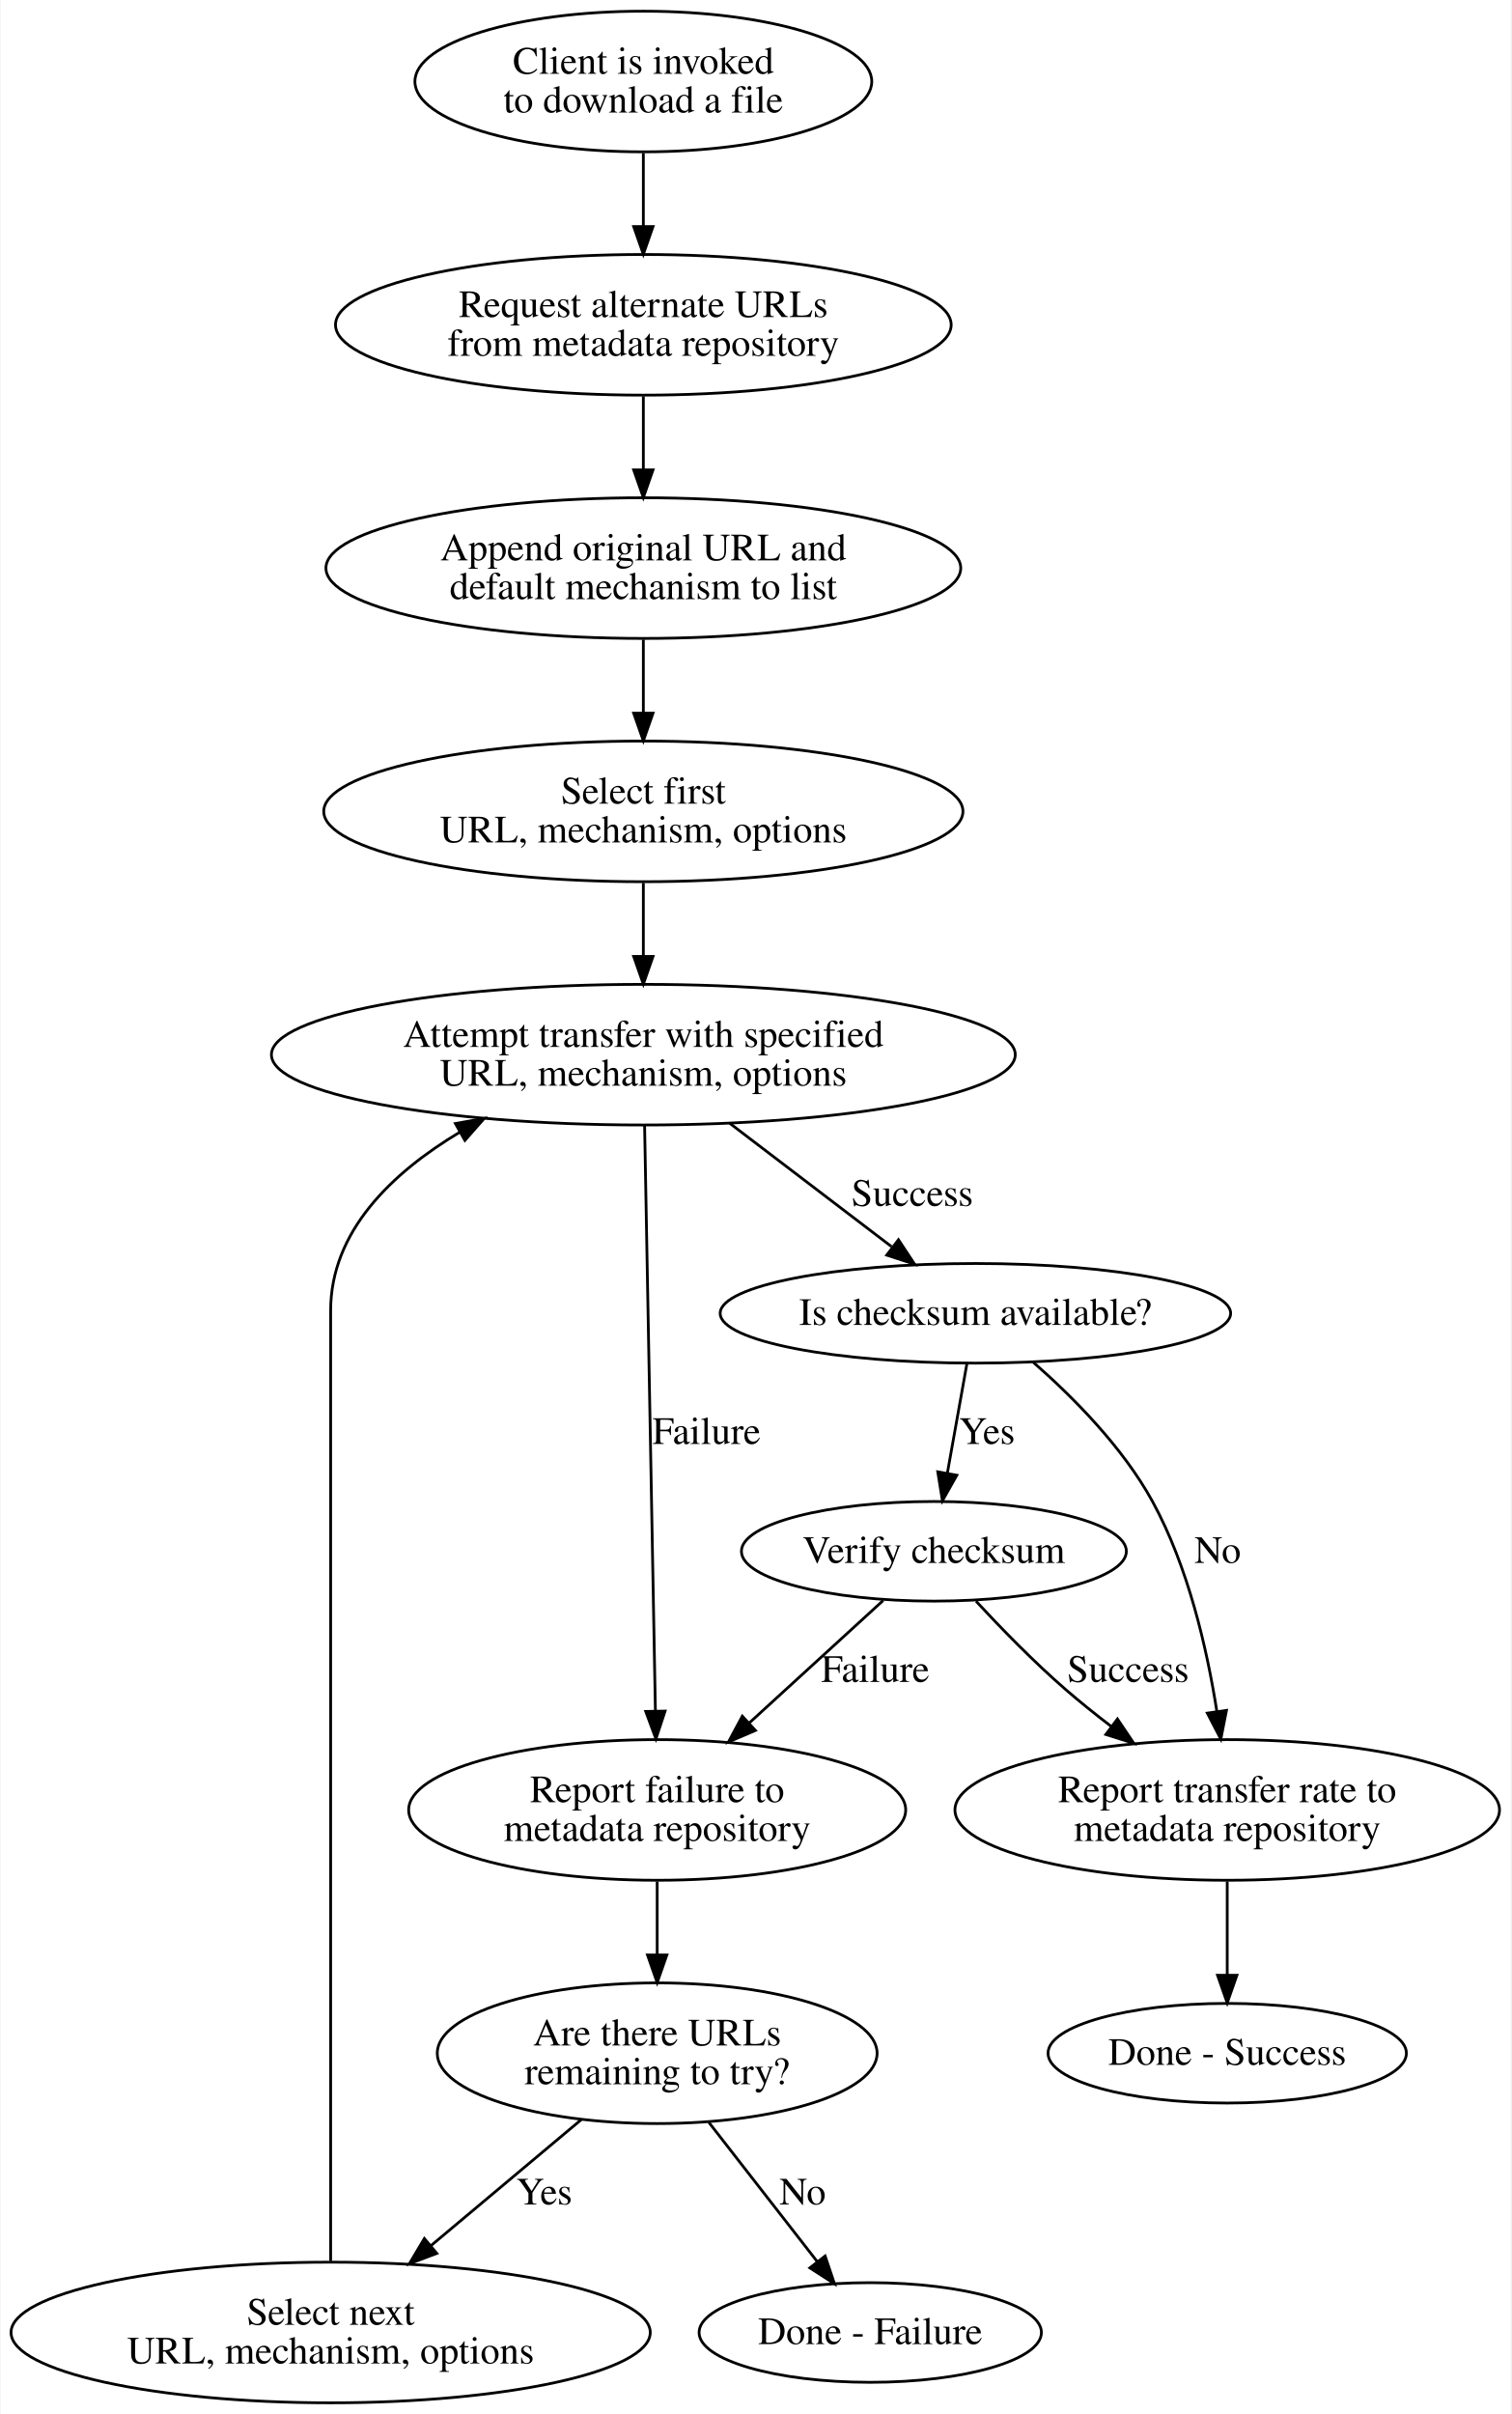
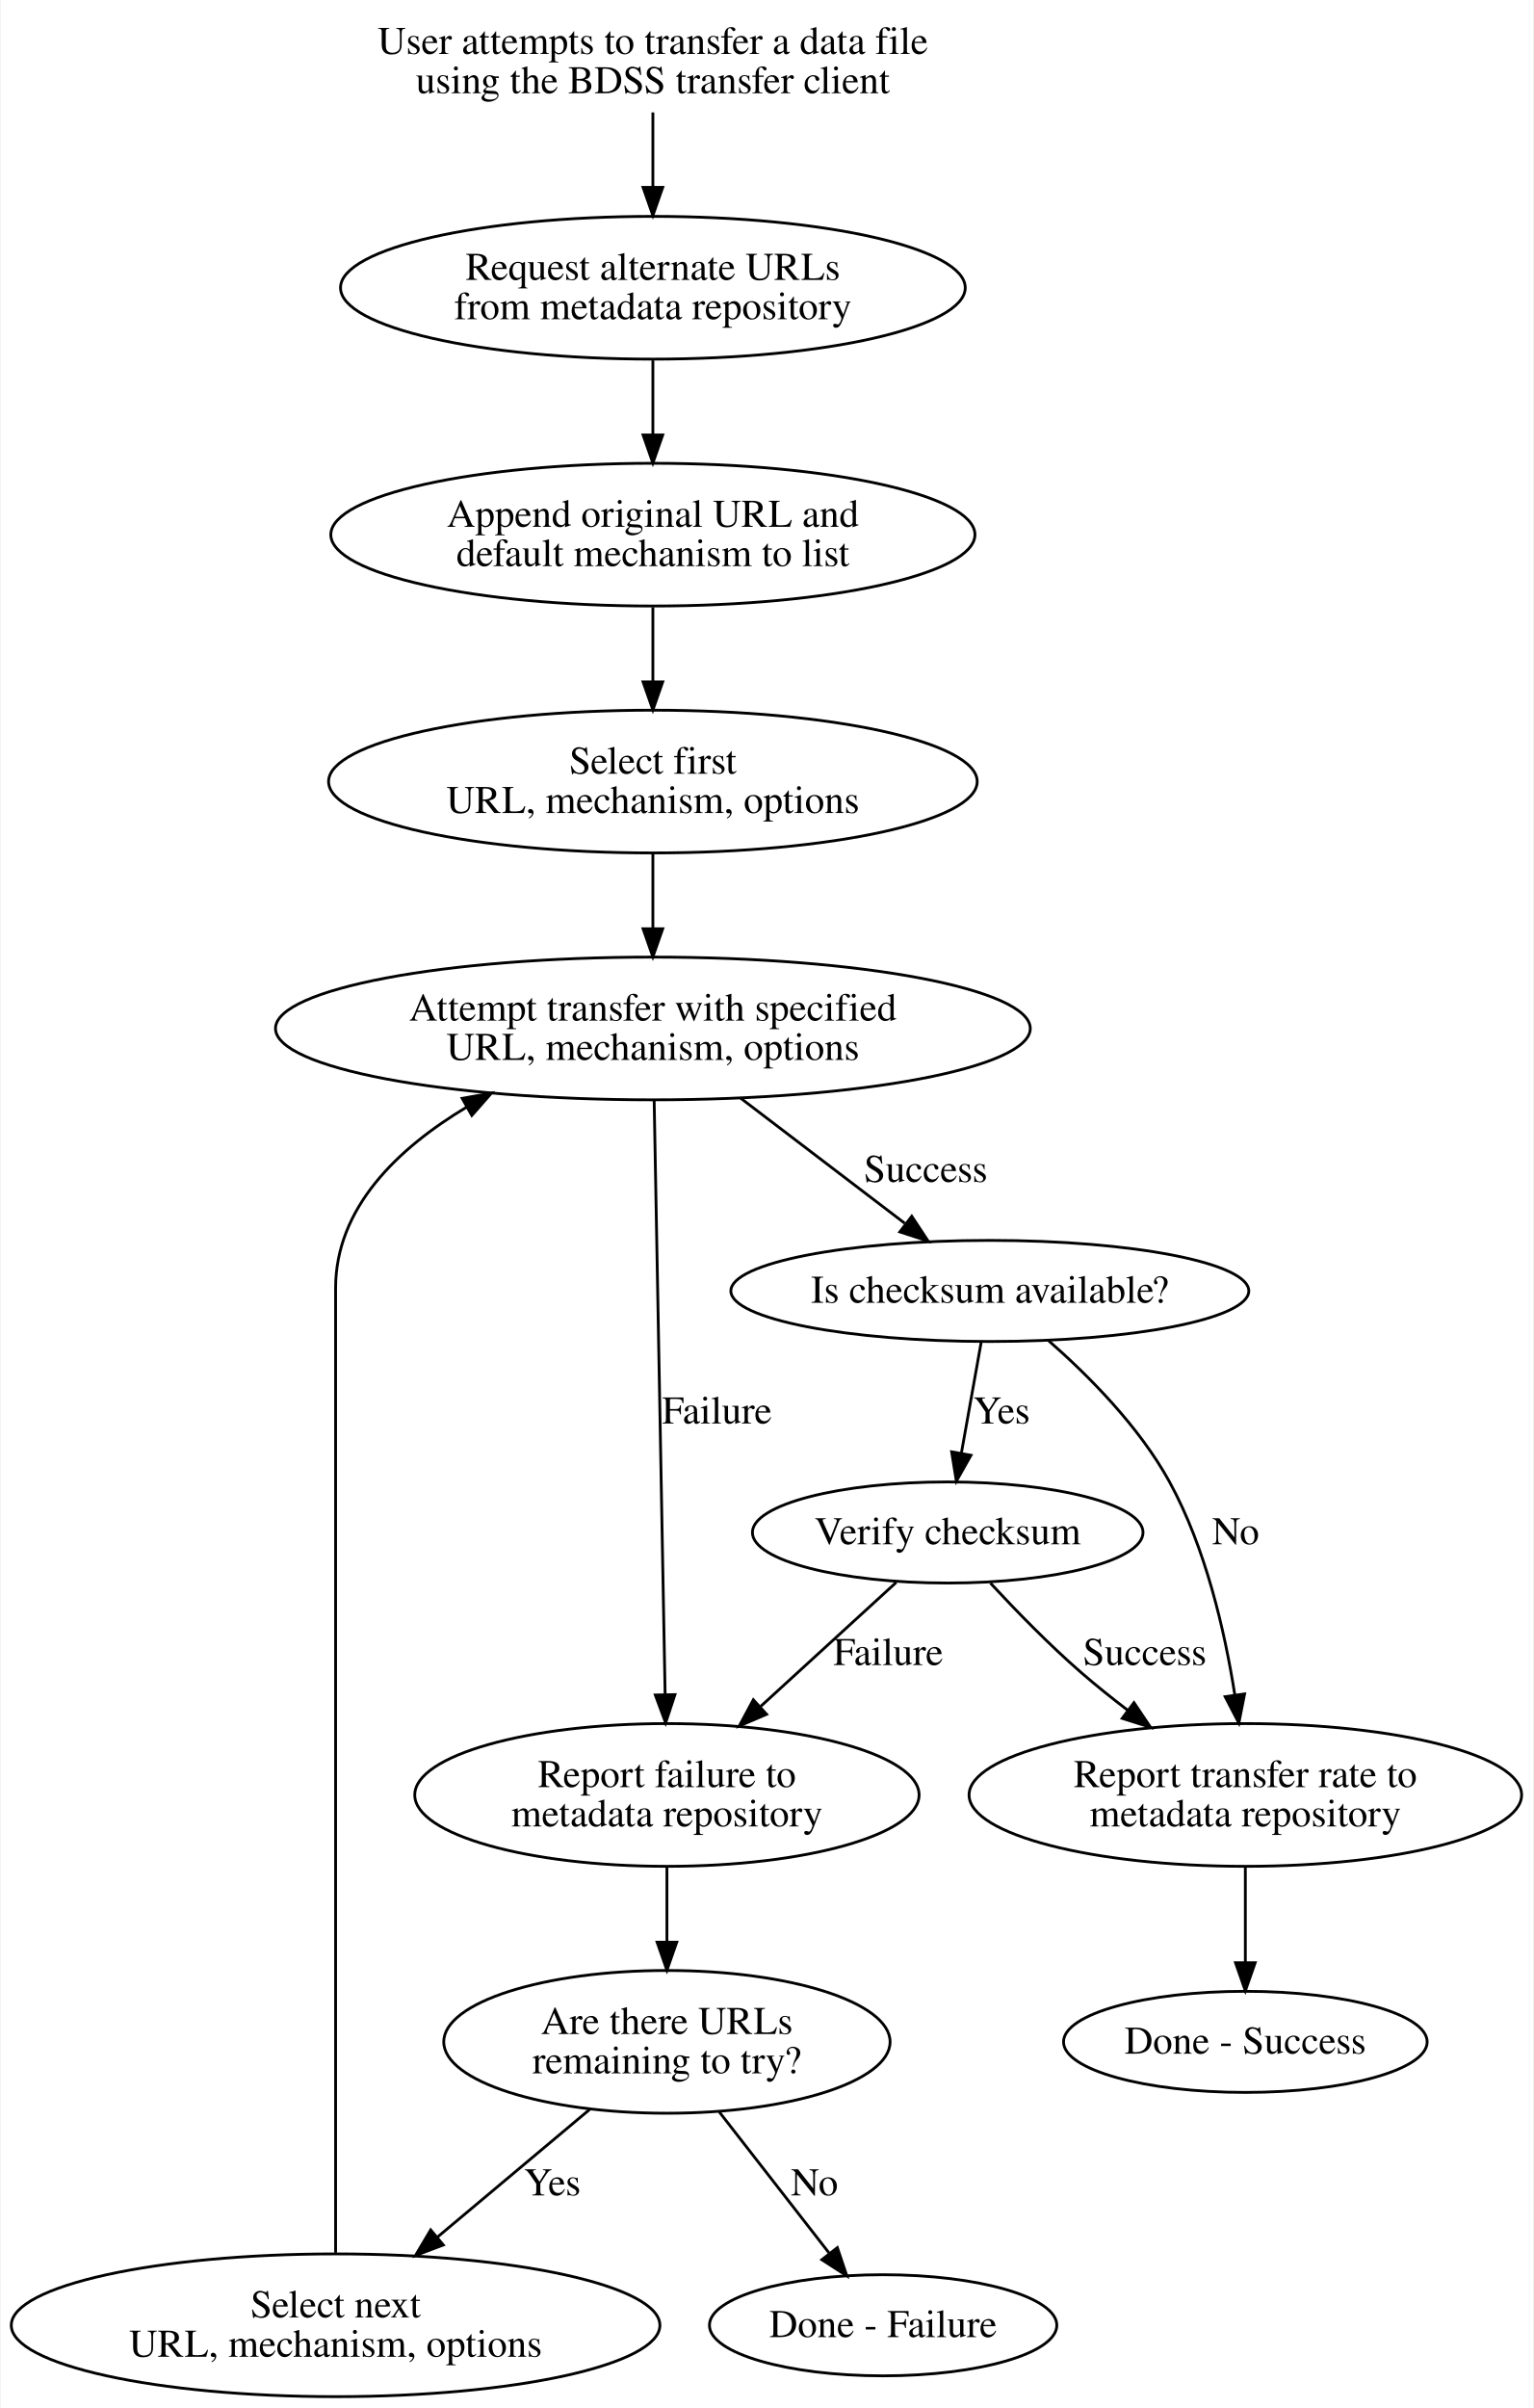
- <svg xmlns="http://www.w3.org/2000/svg" width="546pt" height="872pt" viewBox="0.00 0.00 545.70 872.29">
-   <g id="graph0" class="graph" transform="scale(1 1) rotate(0) translate(4 868.294)">
-     <polygon fill="white" stroke="none" points="-4,4 -4,-868.294 541.695,-868.294 541.695,4 -4,4" />
+ <svg xmlns="http://www.w3.org/2000/svg" width="546pt" height="857pt" viewBox="0.00 0.00 545.70 857.38">
+   <g id="graph0" class="graph" transform="scale(1 1) rotate(0) translate(4 853.382)">
+     <polygon fill="white" stroke="none" points="-4,4 -4,-853.382 541.695,-853.382 541.695,4 -4,4" />
    <g id="node1" class="node">
-       <ellipse fill="none" stroke="black" cx="228.249" cy="-838.838" rx="82.549" ry="25.412" />
-       <text text-anchor="middle" x="228.249" y="-841.638" font-family="Times,serif" font-size="14.00">Client is invoked</text>
-       <text text-anchor="middle" x="228.249" y="-827.638" font-family="Times,serif" font-size="14.00">to download a file</text>
+       <text text-anchor="middle" x="228.249" y="-834.182" font-family="Times,serif" font-size="14.00">User attempts to transfer a data file</text>
+       <text text-anchor="middle" x="228.249" y="-820.182" font-family="Times,serif" font-size="14.00">using the BDSS transfer client</text>
    </g>
    <g id="node2" class="node">
      <ellipse fill="none" stroke="black" cx="228.249" cy="-750.926" rx="111.244" ry="25.412" />
      <text text-anchor="middle" x="228.249" y="-753.726" font-family="Times,serif" font-size="14.00">Request alternate URLs</text>
      <text text-anchor="middle" x="228.249" y="-739.726" font-family="Times,serif" font-size="14.00">from metadata repository</text>
    </g>
    <g id="edge1" class="edge">
-       <path fill="none" stroke="black" d="M228.249,-812.988C228.249,-804.725 228.249,-795.367 228.249,-786.504" />
-       <polygon fill="black" stroke="black" points="231.749,-786.423 228.249,-776.423 224.749,-786.423 231.749,-786.423" />
+       <path fill="none" stroke="black" d="M228.249,-813.358C228.249,-805.565 228.249,-796.029 228.249,-786.815" />
+       <polygon fill="black" stroke="black" points="231.749,-786.661 228.249,-776.661 224.749,-786.661 231.749,-786.661" />
    </g>
    <g id="node3" class="node">
      <ellipse fill="none" stroke="black" cx="228.249" cy="-663.014" rx="114.702" ry="25.412" />
      <text text-anchor="middle" x="228.249" y="-665.814" font-family="Times,serif" font-size="14.00">Append original URL and</text>
      <text text-anchor="middle" x="228.249" y="-651.814" font-family="Times,serif" font-size="14.00">default mechanism to list</text>
    </g>
    <g id="edge2" class="edge">
      <path fill="none" stroke="black" d="M228.249,-725.077C228.249,-716.813 228.249,-707.455 228.249,-698.593" />
      <polygon fill="black" stroke="black" points="231.749,-698.511 228.249,-688.511 224.749,-698.511 231.749,-698.511" />
    </g>
    <g id="node4" class="node">
      <ellipse fill="none" stroke="black" cx="228.249" cy="-575.103" rx="115.498" ry="25.412" />
      <text text-anchor="middle" x="228.249" y="-577.903" font-family="Times,serif" font-size="14.00">Select first</text>
      <text text-anchor="middle" x="228.249" y="-563.903" font-family="Times,serif" font-size="14.00">URL, mechanism, options</text>
    </g>
    <g id="edge3" class="edge">
      <path fill="none" stroke="black" d="M228.249,-637.165C228.249,-628.901 228.249,-619.544 228.249,-610.681" />
      <polygon fill="black" stroke="black" points="231.749,-610.599 228.249,-600.599 224.749,-610.599 231.749,-610.599" />
    </g>
    <g id="node5" class="node">
      <ellipse fill="none" stroke="black" cx="228.249" cy="-487.191" rx="134.404" ry="25.412" />
      <text text-anchor="middle" x="228.249" y="-489.991" font-family="Times,serif" font-size="14.00">Attempt transfer with specified</text>
      <text text-anchor="middle" x="228.249" y="-475.991" font-family="Times,serif" font-size="14.00">URL, mechanism, options</text>
    </g>
    <g id="edge4" class="edge">
      <path fill="none" stroke="black" d="M228.249,-549.253C228.249,-540.99 228.249,-531.632 228.249,-522.769" />
      <polygon fill="black" stroke="black" points="231.749,-522.688 228.249,-512.688 224.749,-522.688 231.749,-522.688" />
    </g>
    <g id="node7" class="node">
      <ellipse fill="none" stroke="black" cx="348.249" cy="-393.735" rx="92.232" ry="18" />
      <text text-anchor="middle" x="348.249" y="-389.535" font-family="Times,serif" font-size="14.00">Is checksum available?</text>
    </g>
    <g id="edge5" class="edge">
      <path fill="none" stroke="black" d="M259.464,-462.401C277.487,-448.665 300.051,-431.468 317.922,-417.848" />
      <polygon fill="black" stroke="black" points="320.445,-420.326 326.277,-411.48 316.202,-414.758 320.445,-420.326" />
      <text text-anchor="middle" x="325.411" y="-432.535" font-family="Times,serif" font-size="14.00">Success</text>
    </g>
    <g id="node8" class="node">
      <ellipse fill="none" stroke="black" cx="233.249" cy="-214.279" rx="89.808" ry="25.412" />
      <text text-anchor="middle" x="233.249" y="-217.079" font-family="Times,serif" font-size="14.00">Report failure to</text>
      <text text-anchor="middle" x="233.249" y="-203.079" font-family="Times,serif" font-size="14.00">metadata repository</text>
    </g>
    <g id="edge6" class="edge">
      <path fill="none" stroke="black" d="M228.701,-461.671C229.593,-413.338 231.581,-305.637 232.608,-250.014" />
      <polygon fill="black" stroke="black" points="236.108,-250.001 232.794,-239.938 229.11,-249.872 236.108,-250.001" />
      <text text-anchor="middle" x="251.076" y="-346.535" font-family="Times,serif" font-size="14.00">Failure</text>
    </g>
    <g id="node6" class="node">
      <ellipse fill="none" stroke="black" cx="115.249" cy="-25.456" rx="115.498" ry="25.412" />
      <text text-anchor="middle" x="115.249" y="-28.256" font-family="Times,serif" font-size="14.00">Select next</text>
      <text text-anchor="middle" x="115.249" y="-14.256" font-family="Times,serif" font-size="14.00">URL, mechanism, options</text>
    </g>
    <g id="edge10" class="edge">
      <path fill="none" stroke="black" d="M115.249,-51.252C115.249,-71.258 115.249,-100.124 115.249,-125.368 115.249,-394.735 115.249,-394.735 115.249,-394.735 115.249,-423.294 137.327,-444.475 161.966,-459.22" />
      <polygon fill="black" stroke="black" points="160.325,-462.312 170.756,-464.169 163.759,-456.213 160.325,-462.312" />
    </g>
    <g id="node11" class="node">
      <ellipse fill="none" stroke="black" cx="333.249" cy="-307.735" rx="69.558" ry="18" />
      <text text-anchor="middle" x="333.249" y="-303.535" font-family="Times,serif" font-size="14.00">Verify checksum</text>
    </g>
    <g id="edge11" class="edge">
      <path fill="none" stroke="black" d="M345.213,-375.736C343.173,-364.313 340.44,-349.009 338.102,-335.911" />
      <polygon fill="black" stroke="black" points="341.535,-335.226 336.331,-325.997 334.644,-336.456 341.535,-335.226" />
      <text text-anchor="middle" x="352.438" y="-346.535" font-family="Times,serif" font-size="14.00">Yes</text>
    </g>
    <g id="node12" class="node">
      <ellipse fill="none" stroke="black" cx="439.249" cy="-214.279" rx="98.393" ry="25.412" />
      <text text-anchor="middle" x="439.249" y="-217.079" font-family="Times,serif" font-size="14.00">Report transfer rate to</text>
      <text text-anchor="middle" x="439.249" y="-203.079" font-family="Times,serif" font-size="14.00">metadata repository</text>
    </g>
    <g id="edge12" class="edge">
      <path fill="none" stroke="black" d="M369.098,-376.098C383.303,-363.673 401.43,-345.486 412.249,-325.735 425.103,-302.269 431.914,-272.689 435.478,-250.048" />
      <polygon fill="black" stroke="black" points="438.984,-250.259 436.938,-239.864 432.054,-249.266 438.984,-250.259" />
      <text text-anchor="middle" x="435.804" y="-303.535" font-family="Times,serif" font-size="14.00">No</text>
    </g>
    <g id="node9" class="node">
      <ellipse fill="none" stroke="black" cx="233.249" cy="-126.368" rx="79.478" ry="25.412" />
      <text text-anchor="middle" x="233.249" y="-129.168" font-family="Times,serif" font-size="14.00">Are there URLs</text>
      <text text-anchor="middle" x="233.249" y="-115.168" font-family="Times,serif" font-size="14.00">remaining to try?</text>
    </g>
    <g id="edge7" class="edge">
      <path fill="none" stroke="black" d="M233.249,-188.43C233.249,-180.166 233.249,-170.809 233.249,-161.946" />
      <polygon fill="black" stroke="black" points="236.749,-161.864 233.249,-151.864 229.749,-161.864 236.749,-161.864" />
    </g>
    <g id="edge8" class="edge">
      <path fill="none" stroke="black" d="M205.881,-102.427C189.703,-88.866 169.022,-71.53 151.501,-56.843" />
      <polygon fill="black" stroke="black" points="153.613,-54.047 143.7,-50.305 149.116,-59.411 153.613,-54.047" />
      <text text-anchor="middle" x="192.438" y="-71.712" font-family="Times,serif" font-size="14.00">Yes</text>
    </g>
    <g id="node10" class="node">
      <ellipse fill="none" stroke="black" cx="310.249" cy="-25.456" rx="61.856" ry="18" />
      <text text-anchor="middle" x="310.249" y="-21.256" font-family="Times,serif" font-size="14.00">Done - Failure</text>
    </g>
    <g id="edge9" class="edge">
      <path fill="none" stroke="black" d="M251.888,-101.424C263.755,-86.18 279.089,-66.482 291.061,-51.104" />
      <polygon fill="black" stroke="black" points="293.942,-53.101 297.323,-43.06 288.418,-48.801 293.942,-53.101" />
      <text text-anchor="middle" x="285.804" y="-71.712" font-family="Times,serif" font-size="14.00">No</text>
    </g>
    <g id="edge14" class="edge">
      <path fill="none" stroke="black" d="M314.907,-289.961C301.436,-277.641 282.758,-260.558 266.664,-245.839" />
      <polygon fill="black" stroke="black" points="268.747,-243.001 259.005,-238.835 264.023,-248.167 268.747,-243.001" />
      <text text-anchor="middle" x="312.076" y="-260.535" font-family="Times,serif" font-size="14.00">Failure</text>
    </g>
    <g id="edge13" class="edge">
      <path fill="none" stroke="black" d="M348.477,-289.698C357.525,-279.936 369.444,-267.686 380.925,-257.735 386.075,-253.271 391.671,-248.786 397.291,-244.491" />
      <polygon fill="black" stroke="black" points="399.58,-247.15 405.493,-238.359 395.388,-241.544 399.58,-247.15" />
      <text text-anchor="middle" x="403.411" y="-260.535" font-family="Times,serif" font-size="14.00">Success</text>
    </g>
    <g id="node13" class="node">
      <ellipse fill="none" stroke="black" cx="439.249" cy="-126.368" rx="64.754" ry="18" />
      <text text-anchor="middle" x="439.249" y="-122.168" font-family="Times,serif" font-size="14.00">Done - Success</text>
    </g>
    <g id="edge15" class="edge">
      <path fill="none" stroke="black" d="M439.249,-188.43C439.249,-177.874 439.249,-165.533 439.249,-154.719" />
      <polygon fill="black" stroke="black" points="442.749,-154.537 439.249,-144.537 435.749,-154.537 442.749,-154.537" />
    </g>
  </g>
</svg>
